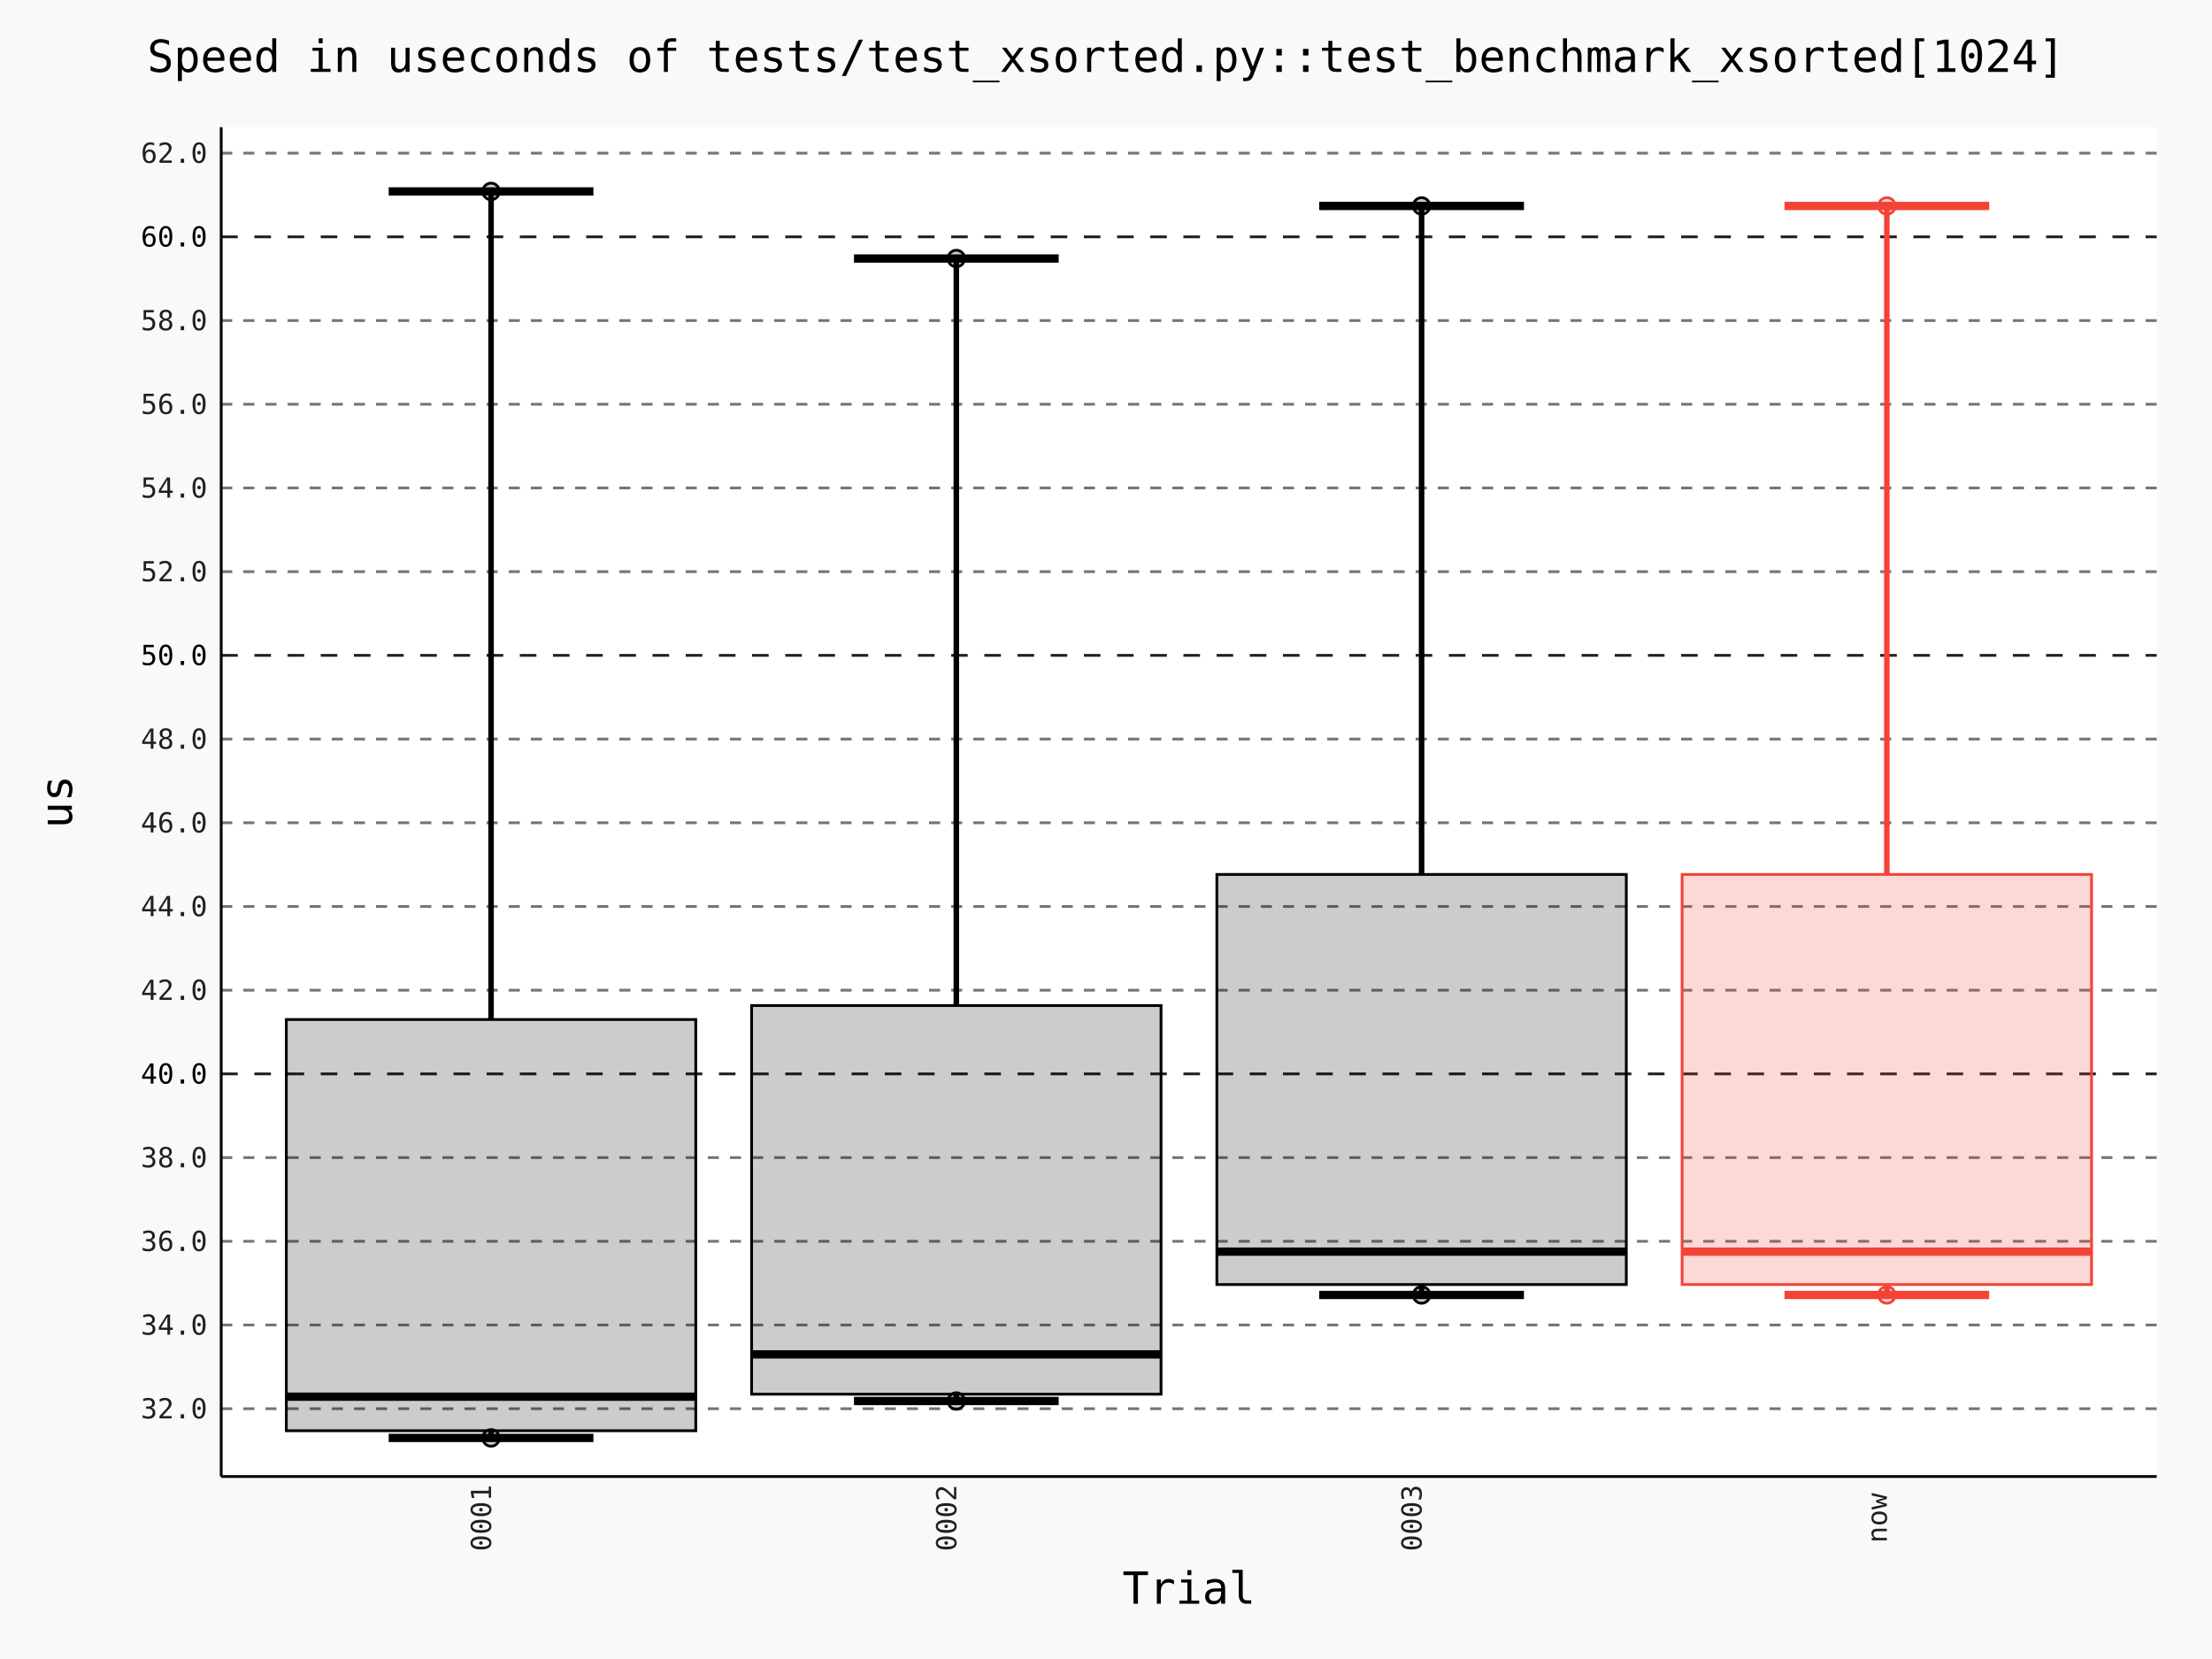
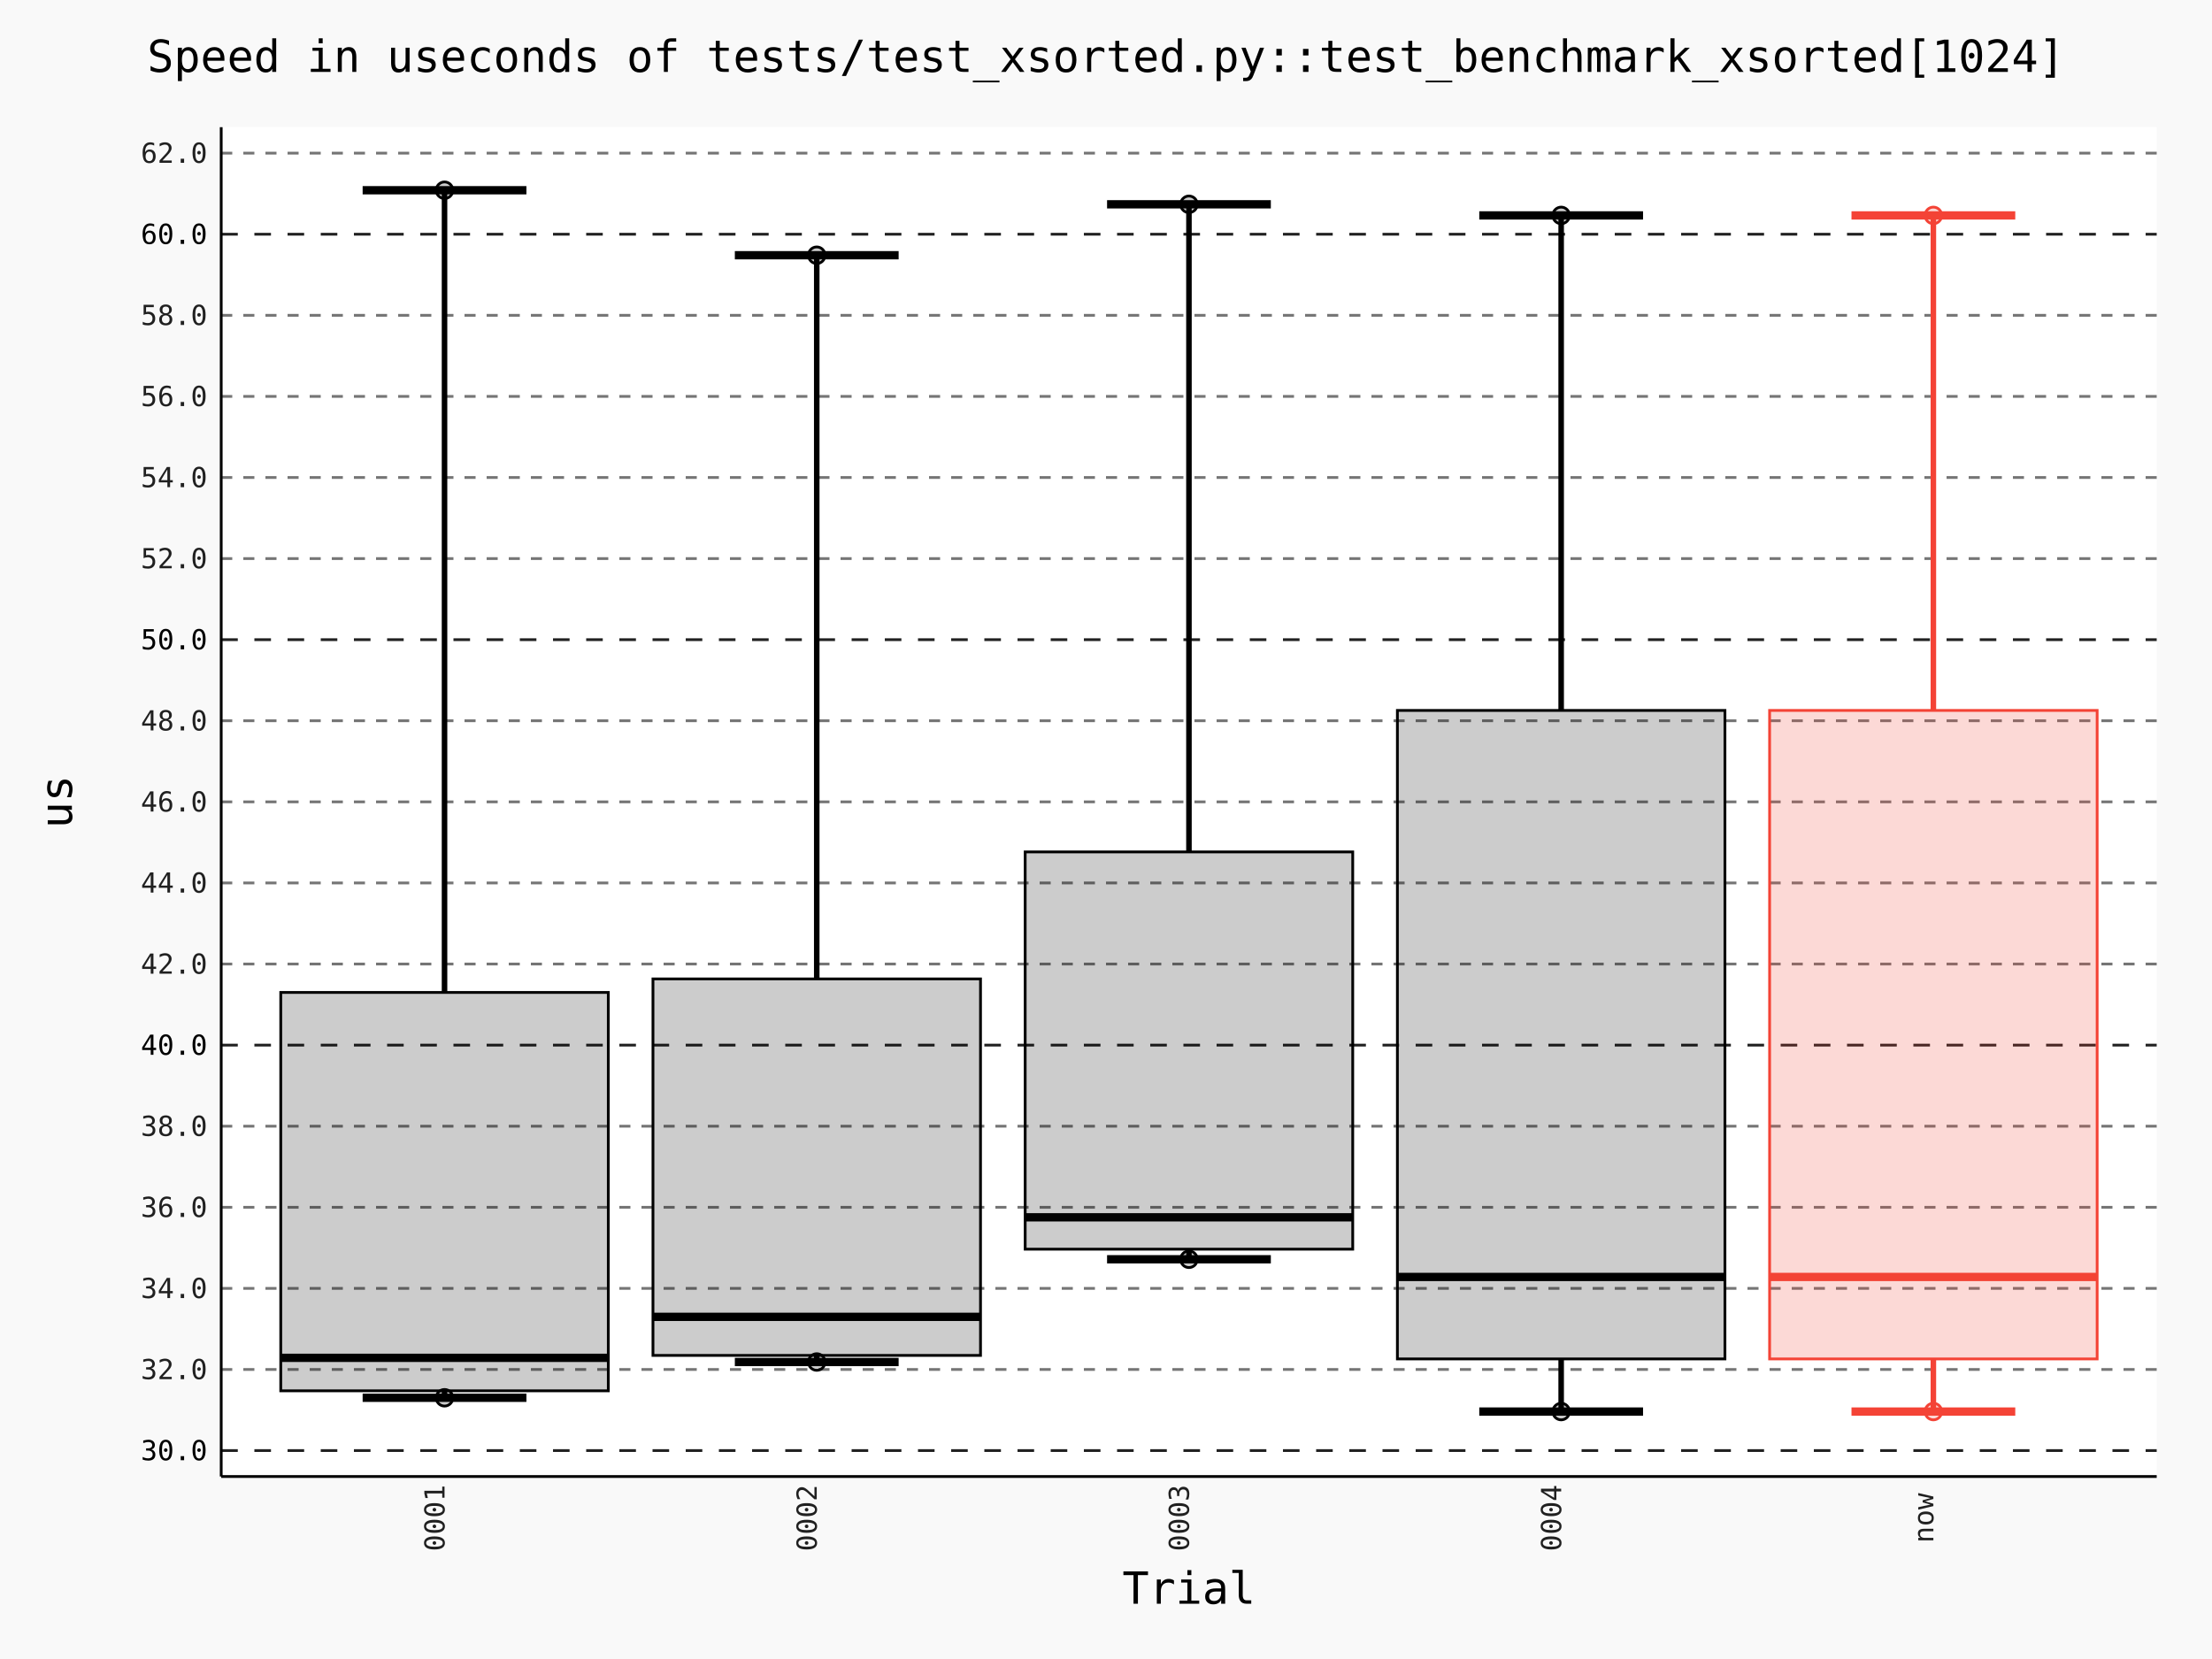
- <svg xmlns="http://www.w3.org/2000/svg" class="pygal-chart" id="chart-0b7c1a80-2e9d-4292-9117-e01854d14b99" viewBox="0 0 800 600">
+ <svg xmlns="http://www.w3.org/2000/svg" class="pygal-chart" id="chart-c09e79f9-e878-4bce-8670-eabe0fc08b08" viewBox="0 0 800 600">
  <defs>
-     <style type="text/css">#chart-0b7c1a80-2e9d-4292-9117-e01854d14b99{-webkit-user-select:none;-webkit-font-smoothing:antialiased;font-family:Consolas,"Deja Vu Sans Mono","Bitstream Vera Sans Mono","Courier New",monospace}#chart-0b7c1a80-2e9d-4292-9117-e01854d14b99 .title{font-family:Consolas,"Deja Vu Sans Mono","Bitstream Vera Sans Mono","Courier New",monospace;font-size:16px}#chart-0b7c1a80-2e9d-4292-9117-e01854d14b99 .legends .legend text{font-family:Consolas,"Deja Vu Sans Mono","Bitstream Vera Sans Mono","Courier New",monospace;font-size:14px}#chart-0b7c1a80-2e9d-4292-9117-e01854d14b99 .axis text{font-family:Consolas,"Deja Vu Sans Mono","Bitstream Vera Sans Mono","Courier New",monospace;font-size:10px}#chart-0b7c1a80-2e9d-4292-9117-e01854d14b99 .axis text.major{font-family:Consolas,"Deja Vu Sans Mono","Bitstream Vera Sans Mono","Courier New",monospace;font-size:10px}#chart-0b7c1a80-2e9d-4292-9117-e01854d14b99 .series text{font-family:Consolas,"Deja Vu Sans Mono","Bitstream Vera Sans Mono","Courier New",monospace;font-size:8px}#chart-0b7c1a80-2e9d-4292-9117-e01854d14b99 .tooltip{font-family:Consolas,"Deja Vu Sans Mono","Bitstream Vera Sans Mono","Courier New",monospace;font-size:14px}#chart-0b7c1a80-2e9d-4292-9117-e01854d14b99 text.no_data{font-family:Consolas,"Deja Vu Sans Mono","Bitstream Vera Sans Mono","Courier New",monospace;font-size:64px}
- #chart-0b7c1a80-2e9d-4292-9117-e01854d14b99{background-color:rgba(249,249,249,1)}#chart-0b7c1a80-2e9d-4292-9117-e01854d14b99 path,#chart-0b7c1a80-2e9d-4292-9117-e01854d14b99 line,#chart-0b7c1a80-2e9d-4292-9117-e01854d14b99 rect,#chart-0b7c1a80-2e9d-4292-9117-e01854d14b99 circle{-webkit-transition:150ms;-moz-transition:150ms;transition:150ms}#chart-0b7c1a80-2e9d-4292-9117-e01854d14b99 .graph &gt; .background{fill:rgba(249,249,249,1)}#chart-0b7c1a80-2e9d-4292-9117-e01854d14b99 .plot &gt; .background{fill:rgba(255,255,255,1)}#chart-0b7c1a80-2e9d-4292-9117-e01854d14b99 .graph{fill:rgba(0,0,0,.87)}#chart-0b7c1a80-2e9d-4292-9117-e01854d14b99 text.no_data{fill:rgba(0,0,0,1)}#chart-0b7c1a80-2e9d-4292-9117-e01854d14b99 .title{fill:rgba(0,0,0,1)}#chart-0b7c1a80-2e9d-4292-9117-e01854d14b99 .legends .legend text{fill:rgba(0,0,0,.87)}#chart-0b7c1a80-2e9d-4292-9117-e01854d14b99 .legends .legend:hover text{fill:rgba(0,0,0,1)}#chart-0b7c1a80-2e9d-4292-9117-e01854d14b99 .axis .line{stroke:rgba(0,0,0,1)}#chart-0b7c1a80-2e9d-4292-9117-e01854d14b99 .axis .guide.line{stroke:rgba(0,0,0,.54)}#chart-0b7c1a80-2e9d-4292-9117-e01854d14b99 .axis .major.line{stroke:rgba(0,0,0,.87)}#chart-0b7c1a80-2e9d-4292-9117-e01854d14b99 .axis text.major{fill:rgba(0,0,0,1)}#chart-0b7c1a80-2e9d-4292-9117-e01854d14b99 .axis.y .guides:hover .guide.line,#chart-0b7c1a80-2e9d-4292-9117-e01854d14b99 .line-graph .axis.x .guides:hover .guide.line,#chart-0b7c1a80-2e9d-4292-9117-e01854d14b99 .stackedline-graph .axis.x .guides:hover .guide.line,#chart-0b7c1a80-2e9d-4292-9117-e01854d14b99 .xy-graph .axis.x .guides:hover .guide.line{stroke:rgba(0,0,0,1)}#chart-0b7c1a80-2e9d-4292-9117-e01854d14b99 .axis .guides:hover text{fill:rgba(0,0,0,1)}#chart-0b7c1a80-2e9d-4292-9117-e01854d14b99 .reactive{fill-opacity:.7}#chart-0b7c1a80-2e9d-4292-9117-e01854d14b99 .reactive.active,#chart-0b7c1a80-2e9d-4292-9117-e01854d14b99 .active .reactive{fill-opacity:.8;stroke-width:4}#chart-0b7c1a80-2e9d-4292-9117-e01854d14b99 .series text{fill:rgba(0,0,0,1)}#chart-0b7c1a80-2e9d-4292-9117-e01854d14b99 .tooltip rect{fill:rgba(255,255,255,1);stroke:rgba(0,0,0,1);-webkit-transition:opacity 150ms;-moz-transition:opacity 150ms;transition:opacity 150ms}#chart-0b7c1a80-2e9d-4292-9117-e01854d14b99 .tooltip .label{fill:rgba(0,0,0,.87)}#chart-0b7c1a80-2e9d-4292-9117-e01854d14b99 .tooltip .label{fill:rgba(0,0,0,.87)}#chart-0b7c1a80-2e9d-4292-9117-e01854d14b99 .tooltip .legend{font-size:.8em;fill:rgba(0,0,0,.54)}#chart-0b7c1a80-2e9d-4292-9117-e01854d14b99 .tooltip .x_label{font-size:.6em;fill:rgba(0,0,0,1)}#chart-0b7c1a80-2e9d-4292-9117-e01854d14b99 .tooltip .value{font-size:1.5em}#chart-0b7c1a80-2e9d-4292-9117-e01854d14b99 .map-element{fill:rgba(0,0,0,.87);stroke:rgba(0,0,0,.54) !important;opacity:.9;stroke-width:3;-webkit-transition:opacity 150ms;-moz-transition:opacity 150ms;transition:opacity 150ms}#chart-0b7c1a80-2e9d-4292-9117-e01854d14b99 .map-element:hover{opacity:1;stroke-width:10}#chart-0b7c1a80-2e9d-4292-9117-e01854d14b99 .color-0,#chart-0b7c1a80-2e9d-4292-9117-e01854d14b99 .color-0 a:visited{stroke:#000000;fill:#000000}#chart-0b7c1a80-2e9d-4292-9117-e01854d14b99 .color-1,#chart-0b7c1a80-2e9d-4292-9117-e01854d14b99 .color-1 a:visited{stroke:#000000;fill:#000000}#chart-0b7c1a80-2e9d-4292-9117-e01854d14b99 .color-2,#chart-0b7c1a80-2e9d-4292-9117-e01854d14b99 .color-2 a:visited{stroke:#000000;fill:#000000}#chart-0b7c1a80-2e9d-4292-9117-e01854d14b99 .color-3,#chart-0b7c1a80-2e9d-4292-9117-e01854d14b99 .color-3 a:visited{stroke:#F44336;fill:#F44336}#chart-0b7c1a80-2e9d-4292-9117-e01854d14b99 .text-overlay .color-0 text{fill:white}#chart-0b7c1a80-2e9d-4292-9117-e01854d14b99 .text-overlay .color-1 text{fill:white}#chart-0b7c1a80-2e9d-4292-9117-e01854d14b99 .text-overlay .color-2 text{fill:white}#chart-0b7c1a80-2e9d-4292-9117-e01854d14b99 .text-overlay .color-3 text{fill:black}
- #chart-0b7c1a80-2e9d-4292-9117-e01854d14b99 text.no_data{text-anchor:middle}#chart-0b7c1a80-2e9d-4292-9117-e01854d14b99 .guide.line{fill-opacity:0}#chart-0b7c1a80-2e9d-4292-9117-e01854d14b99 .centered{text-anchor:middle}#chart-0b7c1a80-2e9d-4292-9117-e01854d14b99 .title{text-anchor:middle}#chart-0b7c1a80-2e9d-4292-9117-e01854d14b99 .legends .legend text{fill-opacity:1}#chart-0b7c1a80-2e9d-4292-9117-e01854d14b99 .axis.x text{text-anchor:middle}#chart-0b7c1a80-2e9d-4292-9117-e01854d14b99 .axis.x:not(.web) text[transform]{text-anchor:start}#chart-0b7c1a80-2e9d-4292-9117-e01854d14b99 .axis.y text{text-anchor:end}#chart-0b7c1a80-2e9d-4292-9117-e01854d14b99 .axis.y2 text{text-anchor:start}#chart-0b7c1a80-2e9d-4292-9117-e01854d14b99 .axis .guide.line{stroke-dasharray:4,4}#chart-0b7c1a80-2e9d-4292-9117-e01854d14b99 .axis .major.guide.line{stroke-dasharray:6,6}#chart-0b7c1a80-2e9d-4292-9117-e01854d14b99 .horizontal .axis.y .guide.line,#chart-0b7c1a80-2e9d-4292-9117-e01854d14b99 .horizontal .axis.y2 .guide.line,#chart-0b7c1a80-2e9d-4292-9117-e01854d14b99 .vertical .axis.x .guide.line{opacity:0}#chart-0b7c1a80-2e9d-4292-9117-e01854d14b99 .horizontal .axis.always_show .guide.line,#chart-0b7c1a80-2e9d-4292-9117-e01854d14b99 .vertical .axis.always_show .guide.line{opacity:1 !important}#chart-0b7c1a80-2e9d-4292-9117-e01854d14b99 .axis.y .guides:hover .guide.line,#chart-0b7c1a80-2e9d-4292-9117-e01854d14b99 .axis.y2 .guides:hover .guide.line,#chart-0b7c1a80-2e9d-4292-9117-e01854d14b99 .axis.x .guides:hover .guide.line{opacity:1}#chart-0b7c1a80-2e9d-4292-9117-e01854d14b99 .axis .guides:hover text{opacity:1}#chart-0b7c1a80-2e9d-4292-9117-e01854d14b99 .nofill{fill:none}#chart-0b7c1a80-2e9d-4292-9117-e01854d14b99 .subtle-fill{fill-opacity:.2}#chart-0b7c1a80-2e9d-4292-9117-e01854d14b99 .dot{stroke-width:1px;fill-opacity:1}#chart-0b7c1a80-2e9d-4292-9117-e01854d14b99 .dot.active{stroke-width:5px}#chart-0b7c1a80-2e9d-4292-9117-e01854d14b99 .dot.negative{fill:transparent}#chart-0b7c1a80-2e9d-4292-9117-e01854d14b99 text,#chart-0b7c1a80-2e9d-4292-9117-e01854d14b99 tspan{stroke:none !important}#chart-0b7c1a80-2e9d-4292-9117-e01854d14b99 .series text.active{opacity:1}#chart-0b7c1a80-2e9d-4292-9117-e01854d14b99 .tooltip rect{fill-opacity:.95;stroke-width:.5}#chart-0b7c1a80-2e9d-4292-9117-e01854d14b99 .tooltip text{fill-opacity:1}
+     <style type="text/css">#chart-c09e79f9-e878-4bce-8670-eabe0fc08b08{-webkit-user-select:none;-webkit-font-smoothing:antialiased;font-family:Consolas,"Deja Vu Sans Mono","Bitstream Vera Sans Mono","Courier New",monospace}#chart-c09e79f9-e878-4bce-8670-eabe0fc08b08 .title{font-family:Consolas,"Deja Vu Sans Mono","Bitstream Vera Sans Mono","Courier New",monospace;font-size:16px}#chart-c09e79f9-e878-4bce-8670-eabe0fc08b08 .legends .legend text{font-family:Consolas,"Deja Vu Sans Mono","Bitstream Vera Sans Mono","Courier New",monospace;font-size:14px}#chart-c09e79f9-e878-4bce-8670-eabe0fc08b08 .axis text{font-family:Consolas,"Deja Vu Sans Mono","Bitstream Vera Sans Mono","Courier New",monospace;font-size:10px}#chart-c09e79f9-e878-4bce-8670-eabe0fc08b08 .axis text.major{font-family:Consolas,"Deja Vu Sans Mono","Bitstream Vera Sans Mono","Courier New",monospace;font-size:10px}#chart-c09e79f9-e878-4bce-8670-eabe0fc08b08 .series text{font-family:Consolas,"Deja Vu Sans Mono","Bitstream Vera Sans Mono","Courier New",monospace;font-size:8px}#chart-c09e79f9-e878-4bce-8670-eabe0fc08b08 .tooltip{font-family:Consolas,"Deja Vu Sans Mono","Bitstream Vera Sans Mono","Courier New",monospace;font-size:14px}#chart-c09e79f9-e878-4bce-8670-eabe0fc08b08 text.no_data{font-family:Consolas,"Deja Vu Sans Mono","Bitstream Vera Sans Mono","Courier New",monospace;font-size:64px}
+ #chart-c09e79f9-e878-4bce-8670-eabe0fc08b08{background-color:rgba(249,249,249,1)}#chart-c09e79f9-e878-4bce-8670-eabe0fc08b08 path,#chart-c09e79f9-e878-4bce-8670-eabe0fc08b08 line,#chart-c09e79f9-e878-4bce-8670-eabe0fc08b08 rect,#chart-c09e79f9-e878-4bce-8670-eabe0fc08b08 circle{-webkit-transition:150ms;-moz-transition:150ms;transition:150ms}#chart-c09e79f9-e878-4bce-8670-eabe0fc08b08 .graph &gt; .background{fill:rgba(249,249,249,1)}#chart-c09e79f9-e878-4bce-8670-eabe0fc08b08 .plot &gt; .background{fill:rgba(255,255,255,1)}#chart-c09e79f9-e878-4bce-8670-eabe0fc08b08 .graph{fill:rgba(0,0,0,.87)}#chart-c09e79f9-e878-4bce-8670-eabe0fc08b08 text.no_data{fill:rgba(0,0,0,1)}#chart-c09e79f9-e878-4bce-8670-eabe0fc08b08 .title{fill:rgba(0,0,0,1)}#chart-c09e79f9-e878-4bce-8670-eabe0fc08b08 .legends .legend text{fill:rgba(0,0,0,.87)}#chart-c09e79f9-e878-4bce-8670-eabe0fc08b08 .legends .legend:hover text{fill:rgba(0,0,0,1)}#chart-c09e79f9-e878-4bce-8670-eabe0fc08b08 .axis .line{stroke:rgba(0,0,0,1)}#chart-c09e79f9-e878-4bce-8670-eabe0fc08b08 .axis .guide.line{stroke:rgba(0,0,0,.54)}#chart-c09e79f9-e878-4bce-8670-eabe0fc08b08 .axis .major.line{stroke:rgba(0,0,0,.87)}#chart-c09e79f9-e878-4bce-8670-eabe0fc08b08 .axis text.major{fill:rgba(0,0,0,1)}#chart-c09e79f9-e878-4bce-8670-eabe0fc08b08 .axis.y .guides:hover .guide.line,#chart-c09e79f9-e878-4bce-8670-eabe0fc08b08 .line-graph .axis.x .guides:hover .guide.line,#chart-c09e79f9-e878-4bce-8670-eabe0fc08b08 .stackedline-graph .axis.x .guides:hover .guide.line,#chart-c09e79f9-e878-4bce-8670-eabe0fc08b08 .xy-graph .axis.x .guides:hover .guide.line{stroke:rgba(0,0,0,1)}#chart-c09e79f9-e878-4bce-8670-eabe0fc08b08 .axis .guides:hover text{fill:rgba(0,0,0,1)}#chart-c09e79f9-e878-4bce-8670-eabe0fc08b08 .reactive{fill-opacity:.7}#chart-c09e79f9-e878-4bce-8670-eabe0fc08b08 .reactive.active,#chart-c09e79f9-e878-4bce-8670-eabe0fc08b08 .active .reactive{fill-opacity:.8;stroke-width:4}#chart-c09e79f9-e878-4bce-8670-eabe0fc08b08 .series text{fill:rgba(0,0,0,1)}#chart-c09e79f9-e878-4bce-8670-eabe0fc08b08 .tooltip rect{fill:rgba(255,255,255,1);stroke:rgba(0,0,0,1);-webkit-transition:opacity 150ms;-moz-transition:opacity 150ms;transition:opacity 150ms}#chart-c09e79f9-e878-4bce-8670-eabe0fc08b08 .tooltip .label{fill:rgba(0,0,0,.87)}#chart-c09e79f9-e878-4bce-8670-eabe0fc08b08 .tooltip .label{fill:rgba(0,0,0,.87)}#chart-c09e79f9-e878-4bce-8670-eabe0fc08b08 .tooltip .legend{font-size:.8em;fill:rgba(0,0,0,.54)}#chart-c09e79f9-e878-4bce-8670-eabe0fc08b08 .tooltip .x_label{font-size:.6em;fill:rgba(0,0,0,1)}#chart-c09e79f9-e878-4bce-8670-eabe0fc08b08 .tooltip .value{font-size:1.5em}#chart-c09e79f9-e878-4bce-8670-eabe0fc08b08 .map-element{fill:rgba(0,0,0,.87);stroke:rgba(0,0,0,.54) !important;opacity:.9;stroke-width:3;-webkit-transition:opacity 150ms;-moz-transition:opacity 150ms;transition:opacity 150ms}#chart-c09e79f9-e878-4bce-8670-eabe0fc08b08 .map-element:hover{opacity:1;stroke-width:10}#chart-c09e79f9-e878-4bce-8670-eabe0fc08b08 .color-0,#chart-c09e79f9-e878-4bce-8670-eabe0fc08b08 .color-0 a:visited{stroke:#000000;fill:#000000}#chart-c09e79f9-e878-4bce-8670-eabe0fc08b08 .color-1,#chart-c09e79f9-e878-4bce-8670-eabe0fc08b08 .color-1 a:visited{stroke:#000000;fill:#000000}#chart-c09e79f9-e878-4bce-8670-eabe0fc08b08 .color-2,#chart-c09e79f9-e878-4bce-8670-eabe0fc08b08 .color-2 a:visited{stroke:#000000;fill:#000000}#chart-c09e79f9-e878-4bce-8670-eabe0fc08b08 .color-3,#chart-c09e79f9-e878-4bce-8670-eabe0fc08b08 .color-3 a:visited{stroke:#000000;fill:#000000}#chart-c09e79f9-e878-4bce-8670-eabe0fc08b08 .color-4,#chart-c09e79f9-e878-4bce-8670-eabe0fc08b08 .color-4 a:visited{stroke:#F44336;fill:#F44336}#chart-c09e79f9-e878-4bce-8670-eabe0fc08b08 .text-overlay .color-0 text{fill:white}#chart-c09e79f9-e878-4bce-8670-eabe0fc08b08 .text-overlay .color-1 text{fill:white}#chart-c09e79f9-e878-4bce-8670-eabe0fc08b08 .text-overlay .color-2 text{fill:white}#chart-c09e79f9-e878-4bce-8670-eabe0fc08b08 .text-overlay .color-3 text{fill:white}#chart-c09e79f9-e878-4bce-8670-eabe0fc08b08 .text-overlay .color-4 text{fill:black}
+ #chart-c09e79f9-e878-4bce-8670-eabe0fc08b08 text.no_data{text-anchor:middle}#chart-c09e79f9-e878-4bce-8670-eabe0fc08b08 .guide.line{fill-opacity:0}#chart-c09e79f9-e878-4bce-8670-eabe0fc08b08 .centered{text-anchor:middle}#chart-c09e79f9-e878-4bce-8670-eabe0fc08b08 .title{text-anchor:middle}#chart-c09e79f9-e878-4bce-8670-eabe0fc08b08 .legends .legend text{fill-opacity:1}#chart-c09e79f9-e878-4bce-8670-eabe0fc08b08 .axis.x text{text-anchor:middle}#chart-c09e79f9-e878-4bce-8670-eabe0fc08b08 .axis.x:not(.web) text[transform]{text-anchor:start}#chart-c09e79f9-e878-4bce-8670-eabe0fc08b08 .axis.y text{text-anchor:end}#chart-c09e79f9-e878-4bce-8670-eabe0fc08b08 .axis.y2 text{text-anchor:start}#chart-c09e79f9-e878-4bce-8670-eabe0fc08b08 .axis .guide.line{stroke-dasharray:4,4}#chart-c09e79f9-e878-4bce-8670-eabe0fc08b08 .axis .major.guide.line{stroke-dasharray:6,6}#chart-c09e79f9-e878-4bce-8670-eabe0fc08b08 .horizontal .axis.y .guide.line,#chart-c09e79f9-e878-4bce-8670-eabe0fc08b08 .horizontal .axis.y2 .guide.line,#chart-c09e79f9-e878-4bce-8670-eabe0fc08b08 .vertical .axis.x .guide.line{opacity:0}#chart-c09e79f9-e878-4bce-8670-eabe0fc08b08 .horizontal .axis.always_show .guide.line,#chart-c09e79f9-e878-4bce-8670-eabe0fc08b08 .vertical .axis.always_show .guide.line{opacity:1 !important}#chart-c09e79f9-e878-4bce-8670-eabe0fc08b08 .axis.y .guides:hover .guide.line,#chart-c09e79f9-e878-4bce-8670-eabe0fc08b08 .axis.y2 .guides:hover .guide.line,#chart-c09e79f9-e878-4bce-8670-eabe0fc08b08 .axis.x .guides:hover .guide.line{opacity:1}#chart-c09e79f9-e878-4bce-8670-eabe0fc08b08 .axis .guides:hover text{opacity:1}#chart-c09e79f9-e878-4bce-8670-eabe0fc08b08 .nofill{fill:none}#chart-c09e79f9-e878-4bce-8670-eabe0fc08b08 .subtle-fill{fill-opacity:.2}#chart-c09e79f9-e878-4bce-8670-eabe0fc08b08 .dot{stroke-width:1px;fill-opacity:1}#chart-c09e79f9-e878-4bce-8670-eabe0fc08b08 .dot.active{stroke-width:5px}#chart-c09e79f9-e878-4bce-8670-eabe0fc08b08 .dot.negative{fill:transparent}#chart-c09e79f9-e878-4bce-8670-eabe0fc08b08 text,#chart-c09e79f9-e878-4bce-8670-eabe0fc08b08 tspan{stroke:none !important}#chart-c09e79f9-e878-4bce-8670-eabe0fc08b08 .series text.active{opacity:1}#chart-c09e79f9-e878-4bce-8670-eabe0fc08b08 .tooltip rect{fill-opacity:.95;stroke-width:.5}#chart-c09e79f9-e878-4bce-8670-eabe0fc08b08 .tooltip text{fill-opacity:1}
.axis.x text{text-anchor:middle !important}.tooltip .value{font-size:1em !important}</style>
  </defs>
  <g class="graph plot-graph vertical">
    <rect class="background" height="600" width="800" x="0" y="0" />
    <g class="plot" transform="translate(80, 46)">
      <rect class="background" height="488" width="700.0" x="0" y="0" />
      <g class="axis y">
        <path class="line" d="M0 488 h700" />
        <g class="guides">
-           <path class="guide line" d="M0 463.479 h700" />
-           <text class="" x="-5" y="466.979">32.0</text>
-         </g>
-         <g class="guides">
-           <path class="guide line" d="M0 433.206 h700" />
-           <text class="" x="-5" y="436.706">34.0</text>
-         </g>
-         <g class="guides">
-           <path class="guide line" d="M0 402.933 h700" />
-           <text class="" x="-5" y="406.433">36.0</text>
-         </g>
-         <g class="guides">
-           <path class="guide line" d="M0 372.66 h700" />
-           <text class="" x="-5" y="376.16">38.0</text>
-         </g>
-         <g class="guides">
-           <path class="major guide line" d="M0 342.387 h700" />
-           <text class="major" x="-5" y="345.887">40.0</text>
-         </g>
-         <g class="guides">
-           <path class="guide line" d="M0 312.114 h700" />
-           <text class="" x="-5" y="315.614">42.0</text>
-         </g>
-         <g class="guides">
-           <path class="guide line" d="M0 281.841 h700" />
-           <text class="" x="-5" y="285.341">44.0</text>
-         </g>
-         <g class="guides">
-           <path class="guide line" d="M0 251.568 h700" />
-           <text class="" x="-5" y="255.068">46.0</text>
-         </g>
-         <g class="guides">
-           <path class="guide line" d="M0 221.295 h700" />
-           <text class="" x="-5" y="224.795">48.0</text>
-         </g>
-         <g class="guides">
-           <path class="major guide line" d="M0 191.022 h700" />
-           <text class="major" x="-5" y="194.522">50.0</text>
-         </g>
-         <g class="guides">
-           <path class="guide line" d="M0 160.749 h700" />
-           <text class="" x="-5" y="164.249">52.0</text>
-         </g>
-         <g class="guides">
-           <path class="guide line" d="M0 130.476 h700" />
-           <text class="" x="-5" y="133.976">54.0</text>
-         </g>
-         <g class="guides">
-           <path class="guide line" d="M0 100.203 h700" />
-           <text class="" x="-5" y="103.703">56.0</text>
-         </g>
-         <g class="guides">
-           <path class="guide line" d="M0 69.931 h700" />
-           <text class="" x="-5" y="73.431">58.0</text>
-         </g>
-         <g class="guides">
-           <path class="major guide line" d="M0 39.658 h700" />
-           <text class="major" x="-5" y="43.158">60.0</text>
+           <path class="major guide line" d="M0 478.615 h700" />
+           <text class="major" x="-5" y="482.115">30.0</text>
+         </g>
+         <g class="guides">
+           <path class="guide line" d="M0 449.288 h700" />
+           <text class="" x="-5" y="452.788">32.0</text>
+         </g>
+         <g class="guides">
+           <path class="guide line" d="M0 419.962 h700" />
+           <text class="" x="-5" y="423.462">34.0</text>
+         </g>
+         <g class="guides">
+           <path class="guide line" d="M0 390.635 h700" />
+           <text class="" x="-5" y="394.135">36.0</text>
+         </g>
+         <g class="guides">
+           <path class="guide line" d="M0 361.308 h700" />
+           <text class="" x="-5" y="364.808">38.0</text>
+         </g>
+         <g class="guides">
+           <path class="major guide line" d="M0 331.981 h700" />
+           <text class="major" x="-5" y="335.481">40.0</text>
+         </g>
+         <g class="guides">
+           <path class="guide line" d="M0 302.654 h700" />
+           <text class="" x="-5" y="306.154">42.0</text>
+         </g>
+         <g class="guides">
+           <path class="guide line" d="M0 273.327 h700" />
+           <text class="" x="-5" y="276.827">44.0</text>
+         </g>
+         <g class="guides">
+           <path class="guide line" d="M0 244 h700" />
+           <text class="" x="-5" y="247.5">46.0</text>
+         </g>
+         <g class="guides">
+           <path class="guide line" d="M0 214.673 h700" />
+           <text class="" x="-5" y="218.173">48.0</text>
+         </g>
+         <g class="guides">
+           <path class="major guide line" d="M0 185.346 h700" />
+           <text class="major" x="-5" y="188.846">50.0</text>
+         </g>
+         <g class="guides">
+           <path class="guide line" d="M0 156.019 h700" />
+           <text class="" x="-5" y="159.519">52.0</text>
+         </g>
+         <g class="guides">
+           <path class="guide line" d="M0 126.692 h700" />
+           <text class="" x="-5" y="130.192">54.0</text>
+         </g>
+         <g class="guides">
+           <path class="guide line" d="M0 97.365 h700" />
+           <text class="" x="-5" y="100.865">56.0</text>
+         </g>
+         <g class="guides">
+           <path class="guide line" d="M0 68.038 h700" />
+           <text class="" x="-5" y="71.538">58.0</text>
+         </g>
+         <g class="guides">
+           <path class="major guide line" d="M0 38.712 h700" />
+           <text class="major" x="-5" y="42.212">60.0</text>
        </g>
        <g class="guides">
          <path class="guide line" d="M0 9.385 h700" />
          <text class="" x="-5" y="12.885">62.0</text>
        </g>
      </g>
      <g class="axis x">
        <path class="line" d="M0 0 v488" />
        <g class="guides">
-           <path class="guide line" d="M97.596 0 v488" />
-           <text class="" transform="rotate(-90 97.59615 503)" x="97.596" y="503.0">0001</text>
-         </g>
-         <g class="guides">
-           <path class="guide line" d="M265.865 0 v488" />
-           <text class="" transform="rotate(-90 265.8654 503)" x="265.865" y="503.0">0002</text>
-         </g>
-         <g class="guides">
-           <path class="guide line" d="M434.135 0 v488" />
-           <text class="" transform="rotate(-90 434.1346 503)" x="434.135" y="503.0">0003</text>
-         </g>
-         <g class="guides">
-           <path class="guide line" d="M602.404 0 v488" />
-           <text class="" transform="rotate(-90 602.4038 503)" x="602.404" y="503.0">now</text>
+           <path class="guide line" d="M80.769 0 v488" />
+           <text class="" transform="rotate(-90 80.76923 503)" x="80.769" y="503.0">0001</text>
+         </g>
+         <g class="guides">
+           <path class="guide line" d="M215.385 0 v488" />
+           <text class="" transform="rotate(-90 215.3846 503)" x="215.385" y="503.0">0002</text>
+         </g>
+         <g class="guides">
+           <path class="guide line" d="M350 0 v488" />
+           <text class="" transform="rotate(-90 350 503)" x="350.0" y="503.0">0003</text>
+         </g>
+         <g class="guides">
+           <path class="guide line" d="M484.615 0 v488" />
+           <text class="" transform="rotate(-90 484.6154 503)" x="484.615" y="503.0">0004</text>
+         </g>
+         <g class="guides">
+           <path class="guide line" d="M619.231 0 v488" />
+           <text class="" transform="rotate(-90 619.2308 503)" x="619.231" y="503.0">now</text>
        </g>
      </g>
      <g class="series serie-0 color-0">
        <g class="boxes">
          <g class="box">
-             <path class="reactive tooltip-trigger" d="M60.577 474.044 L134.615 474.044" stroke-width="3" />
-             <path class="reactive tooltip-trigger" d="M23.558 459.135 L171.635 459.135" stroke-width="3" />
-             <path class="reactive tooltip-trigger" d="M60.577 23.234 L134.615 23.234" stroke-width="3" />
-             <path class="reactive tooltip-trigger" d="M97.596 474.044 L97.596 471.444" stroke-width="2" />
-             <path class="reactive tooltip-trigger" d="M97.596 23.234 L97.596 322.721" stroke-width="2" />
-             <rect class="subtle-fill reactive tooltip-trigger" height="148.723" width="148.077" x="23.558" y="322.721" />
-             <circle class="subtle-fill reactive tooltip-trigger" cx="97.596" cy="474.044" r="3" />
-             <circle class="subtle-fill reactive tooltip-trigger" cx="97.596" cy="23.234" r="3" />
+             <path class="reactive tooltip-trigger" d="M51.154 459.524 L110.385 459.524" stroke-width="3" />
+             <path class="reactive tooltip-trigger" d="M21.538 445.08 L140 445.08" stroke-width="3" />
+             <path class="reactive tooltip-trigger" d="M51.154 22.802 L110.385 22.802" stroke-width="3" />
+             <path class="reactive tooltip-trigger" d="M80.769 459.524 L80.769 457.005" stroke-width="2" />
+             <path class="reactive tooltip-trigger" d="M80.769 22.802 L80.769 312.929" stroke-width="2" />
+             <rect class="subtle-fill reactive tooltip-trigger" height="144.076" width="118.462" x="21.538" y="312.929" />
+             <circle class="subtle-fill reactive tooltip-trigger" cx="80.769" cy="459.524" r="3" />
+             <circle class="subtle-fill reactive tooltip-trigger" cx="80.769" cy="22.802" r="3" />
          </g>
        </g>
      </g>
      <g class="series serie-1 color-1">
        <g class="boxes">
          <g class="box">
-             <path class="reactive tooltip-trigger" d="M228.846 460.694 L302.885 460.694" stroke-width="3" />
-             <path class="reactive tooltip-trigger" d="M191.827 443.832 L339.904 443.832" stroke-width="3" />
-             <path class="reactive tooltip-trigger" d="M228.846 47.498 L302.885 47.498" stroke-width="3" />
-             <path class="reactive tooltip-trigger" d="M265.865 460.694 L265.865 458.23" stroke-width="2" />
-             <path class="reactive tooltip-trigger" d="M265.865 47.498 L265.865 317.673" stroke-width="2" />
-             <rect class="subtle-fill reactive tooltip-trigger" height="140.557" width="148.077" x="191.827" y="317.673" />
-             <circle class="subtle-fill reactive tooltip-trigger" cx="265.865" cy="460.694" r="3" />
-             <circle class="subtle-fill reactive tooltip-trigger" cx="265.865" cy="47.498" r="3" />
+             <path class="reactive tooltip-trigger" d="M185.769 446.59 L245 446.59" stroke-width="3" />
+             <path class="reactive tooltip-trigger" d="M156.154 430.255 L274.615 430.255" stroke-width="3" />
+             <path class="reactive tooltip-trigger" d="M185.769 46.307 L245 46.307" stroke-width="3" />
+             <path class="reactive tooltip-trigger" d="M215.385 446.59 L215.385 444.204" stroke-width="2" />
+             <path class="reactive tooltip-trigger" d="M215.385 46.307 L215.385 308.039" stroke-width="2" />
+             <rect class="subtle-fill reactive tooltip-trigger" height="136.165" width="118.462" x="156.154" y="308.039" />
+             <circle class="subtle-fill reactive tooltip-trigger" cx="215.385" cy="446.59" r="3" />
+             <circle class="subtle-fill reactive tooltip-trigger" cx="215.385" cy="46.307" r="3" />
          </g>
        </g>
      </g>
      <g class="series serie-2 color-2">
        <g class="boxes">
          <g class="box">
-             <path class="reactive tooltip-trigger" d="M397.115 422.338 L471.154 422.338" stroke-width="3" />
-             <path class="reactive tooltip-trigger" d="M360.096 406.672 L508.173 406.672" stroke-width="3" />
-             <path class="reactive tooltip-trigger" d="M397.115 28.487 L471.154 28.487" stroke-width="3" />
-             <path class="reactive tooltip-trigger" d="M434.135 422.338 L434.135 418.569" stroke-width="2" />
-             <path class="reactive tooltip-trigger" d="M434.135 28.487 L434.135 270.258" stroke-width="2" />
-             <rect class="subtle-fill reactive tooltip-trigger" height="148.311" width="148.077" x="360.096" y="270.258" />
-             <circle class="subtle-fill reactive tooltip-trigger" cx="434.135" cy="422.338" r="3" />
-             <circle class="subtle-fill reactive tooltip-trigger" cx="434.135" cy="28.487" r="3" />
+             <path class="reactive tooltip-trigger" d="M320.385 409.433 L379.615 409.433" stroke-width="3" />
+             <path class="reactive tooltip-trigger" d="M290.769 394.256 L409.231 394.256" stroke-width="3" />
+             <path class="reactive tooltip-trigger" d="M320.385 27.89 L379.615 27.89" stroke-width="3" />
+             <path class="reactive tooltip-trigger" d="M350 409.433 L350 405.782" stroke-width="2" />
+             <path class="reactive tooltip-trigger" d="M350 27.89 L350 262.106" stroke-width="2" />
+             <rect class="subtle-fill reactive tooltip-trigger" height="143.676" width="118.462" x="290.769" y="262.106" />
+             <circle class="subtle-fill reactive tooltip-trigger" cx="350.0" cy="409.433" r="3" />
+             <circle class="subtle-fill reactive tooltip-trigger" cx="350.0" cy="27.89" r="3" />
          </g>
        </g>
      </g>
      <g class="series serie-3 color-3">
        <g class="boxes">
          <g class="box">
-             <path class="reactive tooltip-trigger" d="M565.385 422.338 L639.423 422.338" stroke-width="3" />
-             <path class="reactive tooltip-trigger" d="M528.365 406.672 L676.442 406.672" stroke-width="3" />
-             <path class="reactive tooltip-trigger" d="M565.385 28.487 L639.423 28.487" stroke-width="3" />
-             <path class="reactive tooltip-trigger" d="M602.404 422.338 L602.404 418.569" stroke-width="2" />
-             <path class="reactive tooltip-trigger" d="M602.404 28.487 L602.404 270.258" stroke-width="2" />
-             <rect class="subtle-fill reactive tooltip-trigger" height="148.311" width="148.077" x="528.365" y="270.258" />
-             <circle class="subtle-fill reactive tooltip-trigger" cx="602.404" cy="422.338" r="3" />
-             <circle class="subtle-fill reactive tooltip-trigger" cx="602.404" cy="28.487" r="3" />
+             <path class="reactive tooltip-trigger" d="M455 464.509 L514.231 464.509" stroke-width="3" />
+             <path class="reactive tooltip-trigger" d="M425.385 415.826 L543.846 415.826" stroke-width="3" />
+             <path class="reactive tooltip-trigger" d="M455 31.908 L514.231 31.908" stroke-width="3" />
+             <path class="reactive tooltip-trigger" d="M484.615 464.509 L484.615 445.472" stroke-width="2" />
+             <path class="reactive tooltip-trigger" d="M484.615 31.908 L484.615 210.938" stroke-width="2" />
+             <rect class="subtle-fill reactive tooltip-trigger" height="234.535" width="118.462" x="425.385" y="210.938" />
+             <circle class="subtle-fill reactive tooltip-trigger" cx="484.615" cy="464.509" r="3" />
+             <circle class="subtle-fill reactive tooltip-trigger" cx="484.615" cy="31.908" r="3" />
+           </g>
+         </g>
+       </g>
+       <g class="series serie-4 color-4">
+         <g class="boxes">
+           <g class="box">
+             <path class="reactive tooltip-trigger" d="M589.615 464.509 L648.846 464.509" stroke-width="3" />
+             <path class="reactive tooltip-trigger" d="M560 415.826 L678.462 415.826" stroke-width="3" />
+             <path class="reactive tooltip-trigger" d="M589.615 31.908 L648.846 31.908" stroke-width="3" />
+             <path class="reactive tooltip-trigger" d="M619.231 464.509 L619.231 445.472" stroke-width="2" />
+             <path class="reactive tooltip-trigger" d="M619.231 31.908 L619.231 210.938" stroke-width="2" />
+             <rect class="subtle-fill reactive tooltip-trigger" height="234.535" width="118.462" x="560.0" y="210.938" />
+             <circle class="subtle-fill reactive tooltip-trigger" cx="619.231" cy="464.509" r="3" />
+             <circle class="subtle-fill reactive tooltip-trigger" cx="619.231" cy="31.908" r="3" />
          </g>
        </g>
      </g>
    </g>
    <g class="titles">
      <text class="title plot_title" x="400.0" y="26">Speed in useconds of tests/test_xsorted.py::test_benchmark_xsorted[1024]</text>
      <text class="title" x="430.0" y="580">Trial</text>
      <text class="title" transform="rotate(-90 0 290)" x="0" y="316.0">us</text>
    </g>
    <g class="plot overlay" transform="translate(80, 46)">
      <g class="series serie-0 color-0" />
      <g class="series serie-1 color-1" />
      <g class="series serie-2 color-2" />
      <g class="series serie-3 color-3" />
+       <g class="series serie-4 color-4" />
    </g>
    <g class="plot text-overlay" transform="translate(80, 46)">
      <g class="series serie-0 color-0" />
      <g class="series serie-1 color-1" />
      <g class="series serie-2 color-2" />
      <g class="series serie-3 color-3" />
+       <g class="series serie-4 color-4" />
    </g>
    <g class="plot tooltip-overlay" transform="translate(80, 46)">
      <g class="tooltip" style="opacity: 0" transform="translate(0 0)">
        <rect class="tooltip-box" height="0" rx="0" ry="0" width="0" />
        <g class="text" />
      </g>
    </g>
  </g>
</svg>
